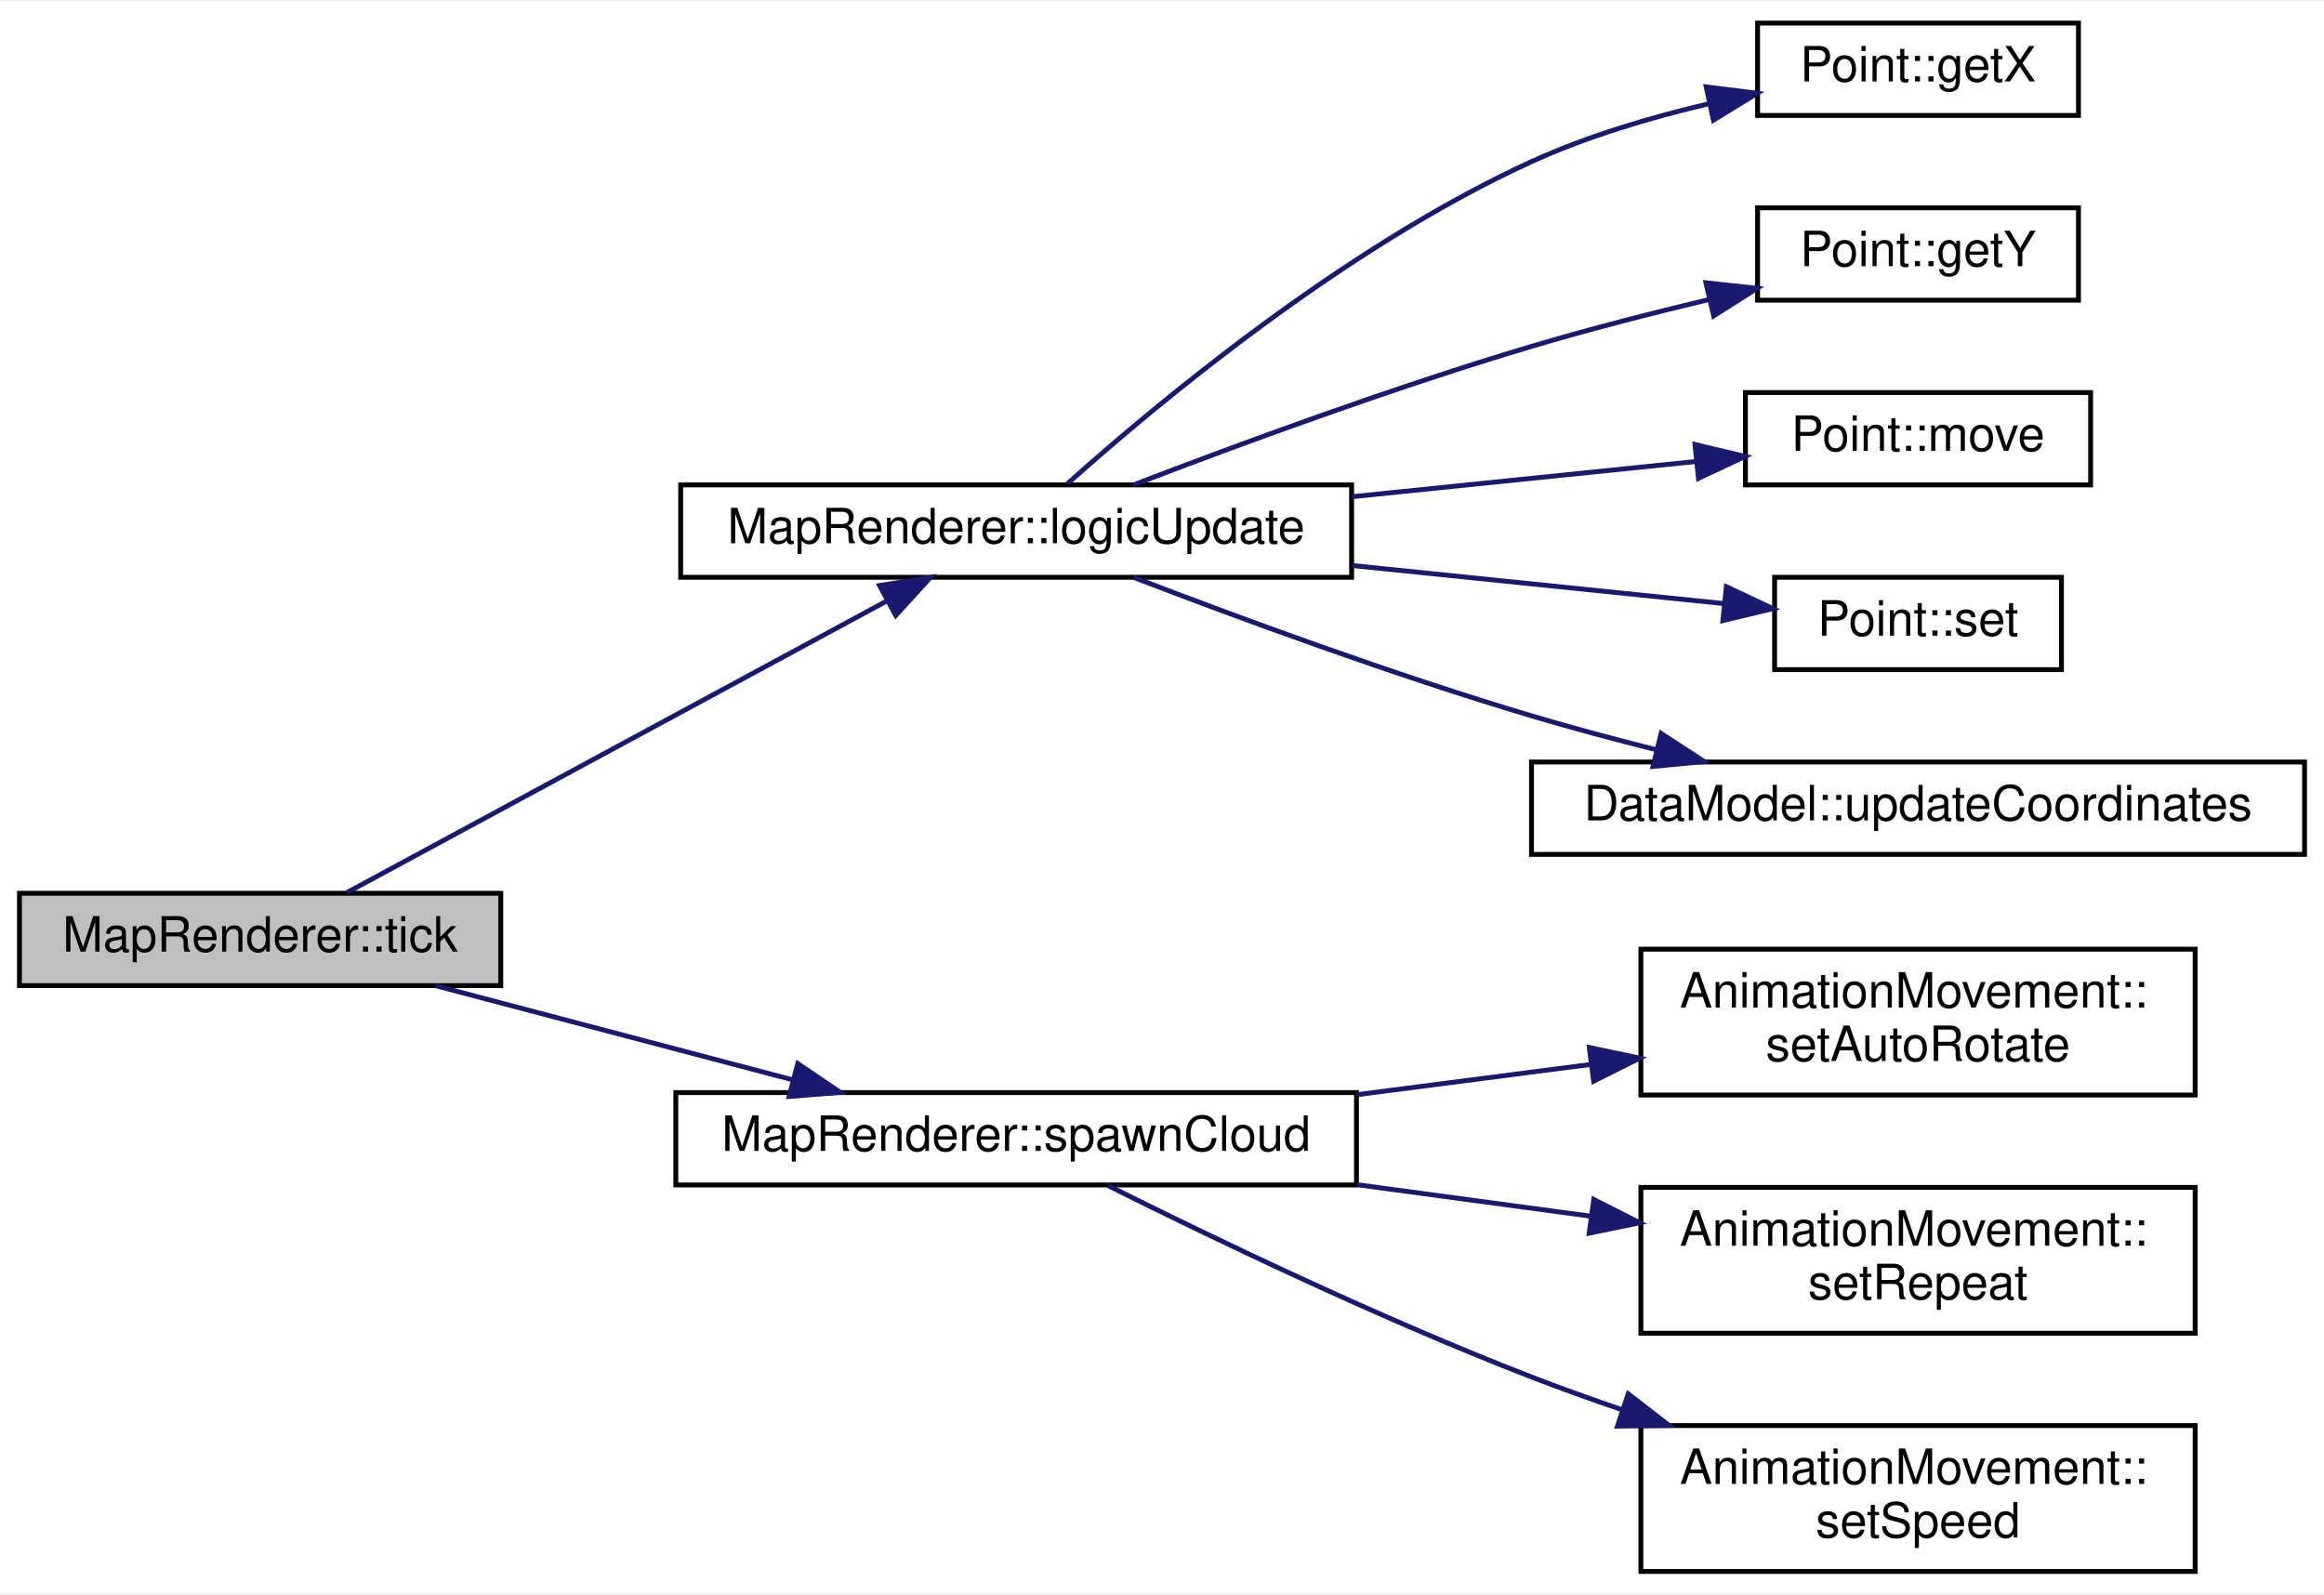
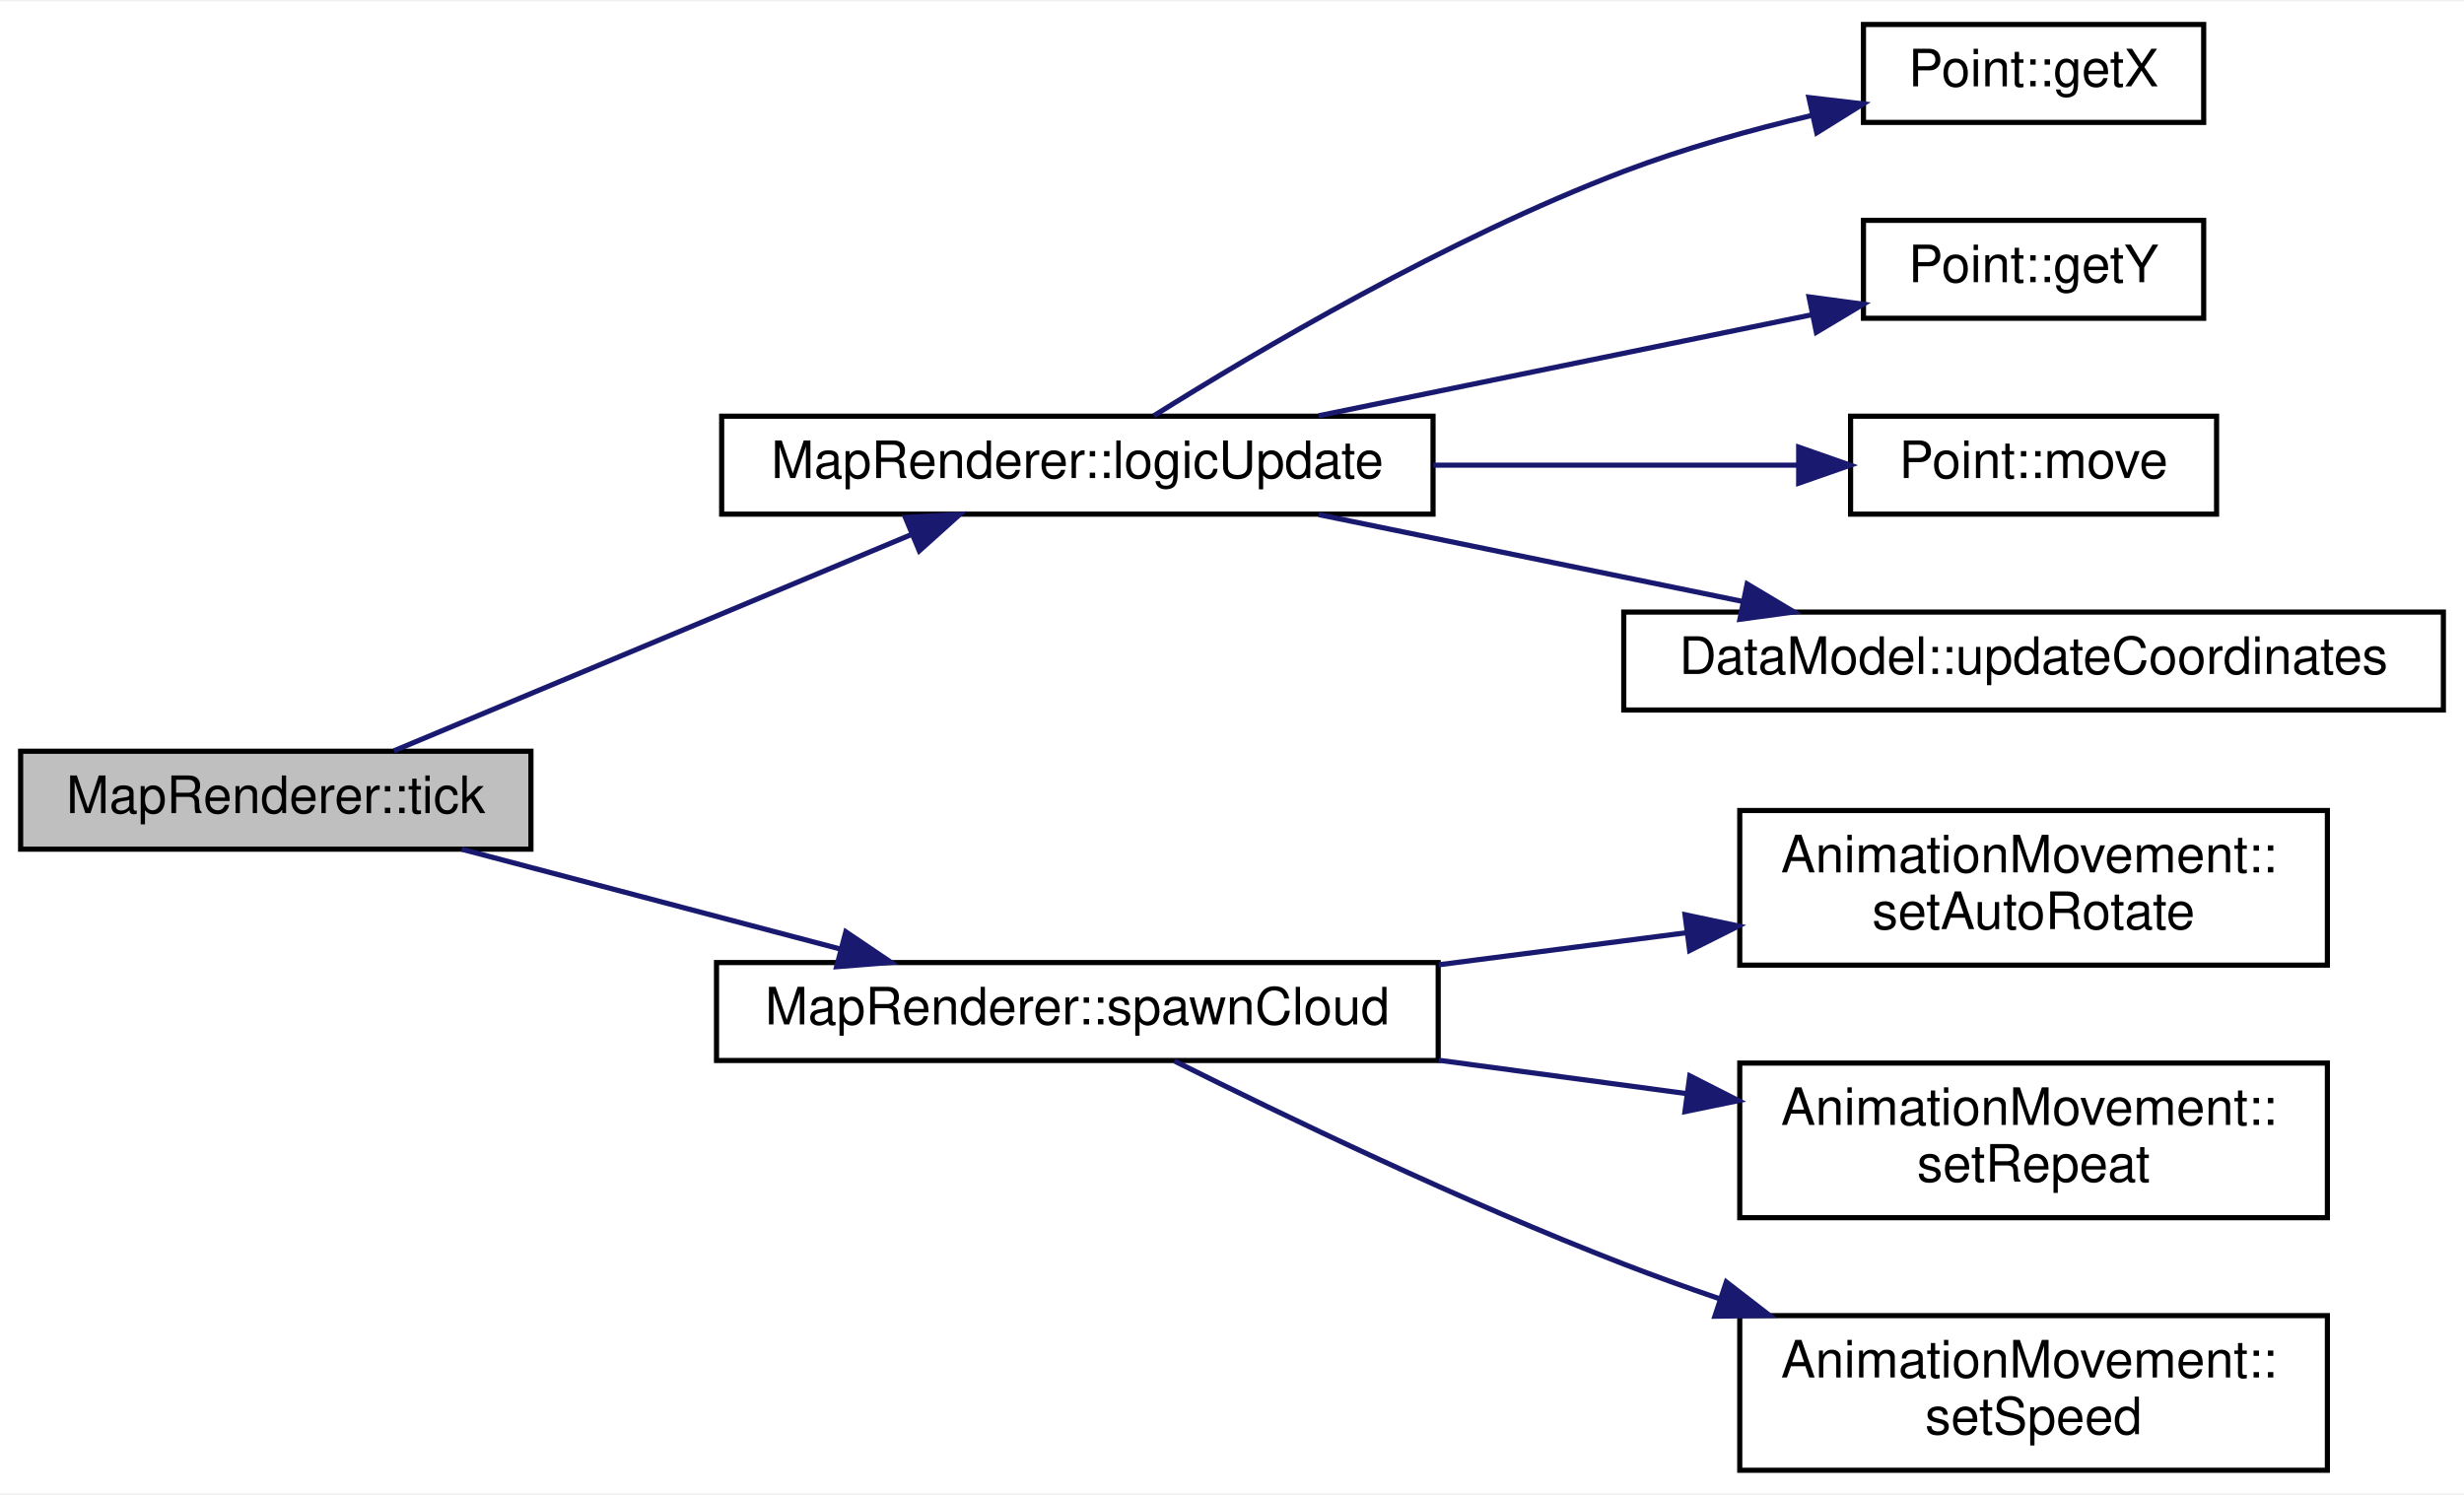
- <svg xmlns="http://www.w3.org/2000/svg" xmlns:xlink="http://www.w3.org/1999/xlink" width="478pt" height="328pt" viewBox="0.00 0.00 478.00 327.50">
-   <g id="graph0" class="graph" transform="scale(1 1) rotate(0) translate(4 323.5)">
-     <polygon fill="#ffffff" stroke="transparent" points="-4,4 -4,-323.5 474,-323.5 474,4 -4,4" />
+ <svg xmlns="http://www.w3.org/2000/svg" xmlns:xlink="http://www.w3.org/1999/xlink" width="478pt" height="290pt" viewBox="0.00 0.00 478.00 289.50">
+   <g id="graph0" class="graph" transform="scale(1 1) rotate(0) translate(4 285.5)">
+     <polygon fill="#ffffff" stroke="transparent" points="-4,4 -4,-285.5 474,-285.5 474,4 -4,4" />
    <g id="node1" class="node">
      <g id="a_node1">
        <a xlink:title=" ">
          <polygon fill="#bfbfbf" stroke="#000000" points="0,-121 0,-140 99,-140 99,-121 0,-121" />
          <text text-anchor="middle" x="49.5" y="-128" font-family="Helvetica,sans-Serif" font-size="10.00" fill="#000000">MapRenderer::tick</text>
        </a>
      </g>
    </g>
    <g id="node2" class="node">
      <g id="a_node2">
        <a xlink:href="classMapRenderer.html#ae20163bc4a97f6f9b9894aa186143716" target="_top" xlink:title="MapRenderer::logicUpdate Führt einen Logikschritt durch (Animationen etc.)">
-           <polygon fill="#ffffff" stroke="#000000" points="136,-205 136,-224 274,-224 274,-205 136,-205" />
-           <text text-anchor="middle" x="205" y="-212" font-family="Helvetica,sans-Serif" font-size="10.00" fill="#000000">MapRenderer::logicUpdate</text>
+           <polygon fill="#ffffff" stroke="#000000" points="136,-186 136,-205 274,-205 274,-186 136,-186" />
+           <text text-anchor="middle" x="205" y="-193" font-family="Helvetica,sans-Serif" font-size="10.00" fill="#000000">MapRenderer::logicUpdate</text>
        </a>
      </g>
    </g>
    <g id="edge1" class="edge">
-       <path fill="none" stroke="#191970" d="M67.338,-140.136C94.521,-154.82 146.496,-182.897 178.224,-200.036" />
-       <polygon fill="#191970" stroke="#191970" points="176.908,-203.303 187.37,-204.976 180.235,-197.144 176.908,-203.303" />
+       <path fill="none" stroke="#191970" d="M72.445,-140.091C98.934,-151.164 142.694,-169.456 172.635,-181.971" />
+       <polygon fill="#191970" stroke="#191970" points="171.638,-185.348 182.215,-185.976 174.338,-178.89 171.638,-185.348" />
    </g>
-     <g id="node8" class="node">
-       <g id="a_node8">
+     <g id="node7" class="node">
+       <g id="a_node7">
        <a xlink:href="classMapRenderer.html#aba0aa93d6c80aa3817424207b088d5a5" target="_top" xlink:title="MapRenderer::spawnCloud Erzeugt eine neue Wolke die über die Karte fliegt.">
          <polygon fill="#ffffff" stroke="#000000" points="135,-80 135,-99 275,-99 275,-80 135,-80" />
          <text text-anchor="middle" x="205" y="-87" font-family="Helvetica,sans-Serif" font-size="10.00" fill="#000000">MapRenderer::spawnCloud</text>
        </a>
      </g>
    </g>
-     <g id="edge7" class="edge">
+     <g id="edge6" class="edge">
      <path fill="none" stroke="#191970" d="M85.566,-120.991C107.468,-115.216 135.637,-107.789 159.117,-101.598" />
      <polygon fill="#191970" stroke="#191970" points="160.084,-104.963 168.861,-99.029 158.299,-98.194 160.084,-104.963" />
    </g>
    <g id="node3" class="node">
      <g id="a_node3">
        <a xlink:href="classPoint.html#a0b82a4aa9614c11854abc507d89a70a9" target="_top" xlink:title="Point::getX Gibt die X-Koordinate des Punktes.">
-           <polygon fill="#ffffff" stroke="#000000" points="357.5,-300 357.5,-319 423.5,-319 423.5,-300 357.5,-300" />
-           <text text-anchor="middle" x="390.5" y="-307" font-family="Helvetica,sans-Serif" font-size="10.00" fill="#000000">Point::getX</text>
+           <polygon fill="#ffffff" stroke="#000000" points="357.5,-262 357.5,-281 423.5,-281 423.5,-262 357.5,-262" />
+           <text text-anchor="middle" x="390.5" y="-269" font-family="Helvetica,sans-Serif" font-size="10.00" fill="#000000">Point::getX</text>
        </a>
      </g>
    </g>
    <g id="edge2" class="edge">
-       <path fill="none" stroke="#191970" d="M215.556,-224.254C233.676,-240.467 272.481,-272.913 311,-290.5 322.396,-295.703 335.387,-299.577 347.517,-302.42" />
-       <polygon fill="#191970" stroke="#191970" points="346.935,-305.875 357.449,-304.572 348.417,-299.034 346.935,-305.875" />
+       <path fill="none" stroke="#191970" d="M219.858,-205.099C239.843,-217.626 276.83,-239.482 311,-252.5 322.603,-256.921 335.562,-260.539 347.595,-263.387" />
+       <polygon fill="#191970" stroke="#191970" points="346.91,-266.82 357.434,-265.599 348.445,-259.991 346.91,-266.82" />
    </g>
    <g id="node4" class="node">
      <g id="a_node4">
        <a xlink:href="classPoint.html#a3770f321c49dfe7ca463900fddc2e2bc" target="_top" xlink:title="Point::getX Gibt die Y-Koordinate des Punktes.">
-           <polygon fill="#ffffff" stroke="#000000" points="357.5,-262 357.5,-281 423.5,-281 423.5,-262 357.5,-262" />
-           <text text-anchor="middle" x="390.5" y="-269" font-family="Helvetica,sans-Serif" font-size="10.00" fill="#000000">Point::getY</text>
+           <polygon fill="#ffffff" stroke="#000000" points="357.5,-224 357.5,-243 423.5,-243 423.5,-224 357.5,-224" />
+           <text text-anchor="middle" x="390.5" y="-231" font-family="Helvetica,sans-Serif" font-size="10.00" fill="#000000">Point::getY</text>
        </a>
      </g>
    </g>
    <g id="edge3" class="edge">
-       <path fill="none" stroke="#191970" d="M229.168,-224.02C250.491,-232.213 282.52,-244.02 311,-252.5 322.794,-256.012 335.721,-259.325 347.659,-262.171" />
-       <polygon fill="#191970" stroke="#191970" points="346.874,-265.581 357.407,-264.445 348.464,-258.764 346.874,-265.581" />
+       <path fill="none" stroke="#191970" d="M251.81,-205.089C281.156,-211.101 318.711,-218.794 347.339,-224.658" />
+       <polygon fill="#191970" stroke="#191970" points="346.951,-228.151 357.45,-226.73 348.356,-221.294 346.951,-228.151" />
    </g>
    <g id="node5" class="node">
      <g id="a_node5">
        <a xlink:href="classPoint.html#a5fe68f58cafb4cbc29f09de0978344fd" target="_top" xlink:title="Point::move Verschiebt den Punkt.">
-           <polygon fill="#ffffff" stroke="#000000" points="355,-224 355,-243 426,-243 426,-224 355,-224" />
-           <text text-anchor="middle" x="390.5" y="-231" font-family="Helvetica,sans-Serif" font-size="10.00" fill="#000000">Point::move</text>
+           <polygon fill="#ffffff" stroke="#000000" points="355,-186 355,-205 426,-205 426,-186 355,-186" />
+           <text text-anchor="middle" x="390.5" y="-193" font-family="Helvetica,sans-Serif" font-size="10.00" fill="#000000">Point::move</text>
        </a>
      </g>
    </g>
    <g id="edge4" class="edge">
-       <path fill="none" stroke="#191970" d="M274.073,-221.575C297.709,-223.996 323.543,-226.642 344.858,-228.825" />
-       <polygon fill="#191970" stroke="#191970" points="344.625,-232.319 354.929,-229.857 345.338,-225.356 344.625,-232.319" />
+       <path fill="none" stroke="#191970" d="M274.073,-195.5C297.709,-195.5 323.543,-195.5 344.858,-195.5" />
+       <polygon fill="#191970" stroke="#191970" points="344.929,-199 354.929,-195.5 344.929,-192 344.929,-199" />
    </g>
    <g id="node6" class="node">
      <g id="a_node6">
-         <a xlink:href="classPoint.html#a773af172e76895550d05b081b15493fb" target="_top" xlink:title="Point::set Ändert die Koordinaten.">
-           <polygon fill="#ffffff" stroke="#000000" points="361,-186 361,-205 420,-205 420,-186 361,-186" />
-           <text text-anchor="middle" x="390.5" y="-193" font-family="Helvetica,sans-Serif" font-size="10.00" fill="#000000">Point::set</text>
-         </a>
-       </g>
-     </g>
-     <g id="edge5" class="edge">
-       <path fill="none" stroke="#191970" d="M274.073,-207.425C299.862,-204.784 328.267,-201.874 350.565,-199.59" />
-       <polygon fill="#191970" stroke="#191970" points="351.073,-203.057 360.664,-198.556 350.359,-196.093 351.073,-203.057" />
-     </g>
-     <g id="node7" class="node">
-       <g id="a_node7">
        <a xlink:href="classDataModel.html#a2dcc97fd7387151077bcb3794b1614af" target="_top" xlink:title="DataModel::updateCoordinates Aktualisiert die Koordinaten des fokussierten Quadrantens.">
          <polygon fill="#ffffff" stroke="#000000" points="311,-148 311,-167 470,-167 470,-148 311,-148" />
          <text text-anchor="middle" x="390.5" y="-155" font-family="Helvetica,sans-Serif" font-size="10.00" fill="#000000">DataModel::updateCoordinates</text>
        </a>
      </g>
    </g>
-     <g id="edge6" class="edge">
-       <path fill="none" stroke="#191970" d="M229.168,-204.98C250.491,-196.787 282.52,-184.98 311,-176.5 319.211,-174.055 327.971,-171.706 336.565,-169.545" />
-       <polygon fill="#191970" stroke="#191970" points="337.655,-172.881 346.533,-167.099 335.987,-166.083 337.655,-172.881" />
+     <g id="edge5" class="edge">
+       <path fill="none" stroke="#191970" d="M251.81,-185.911C276.839,-180.784 307.841,-174.433 334.182,-169.037" />
+       <polygon fill="#191970" stroke="#191970" points="334.933,-172.456 344.027,-167.02 333.528,-165.598 334.933,-172.456" />
    </g>
-     <g id="node9" class="node">
-       <g id="a_node9">
+     <g id="node8" class="node">
+       <g id="a_node8">
        <a xlink:href="classAnimationMovement.html#ae9d448d345c9021f2d5f40ff8e04a18d" target="_top" xlink:title="AnimationMovement::setAutoRotate Setzt ob sich das Bild automatisch in Bewegungsrichtung drehen soll.">
          <polygon fill="#ffffff" stroke="#000000" points="333.5,-98.5 333.5,-128.5 447.5,-128.5 447.5,-98.5 333.5,-98.5" />
          <text text-anchor="start" x="341.5" y="-116.5" font-family="Helvetica,sans-Serif" font-size="10.00" fill="#000000">AnimationMovement::</text>
          <text text-anchor="middle" x="390.5" y="-105.5" font-family="Helvetica,sans-Serif" font-size="10.00" fill="#000000">setAutoRotate</text>
        </a>
      </g>
    </g>
-     <g id="edge8" class="edge">
+     <g id="edge7" class="edge">
      <path fill="none" stroke="#191970" d="M275.13,-98.573C290.868,-100.61 307.532,-102.766 323.154,-104.787" />
      <polygon fill="#191970" stroke="#191970" points="322.883,-108.281 333.249,-106.093 323.781,-101.339 322.883,-108.281" />
    </g>
-     <g id="node10" class="node">
-       <g id="a_node10">
+     <g id="node9" class="node">
+       <g id="a_node9">
        <a xlink:href="classAnimationMovement.html#a80d0ce22ed161fcf03cc6f5106c58526" target="_top" xlink:title="AnimationMovement::setRepeat Setzt ob die Animation in Endlosschleife läuft.">
          <polygon fill="#ffffff" stroke="#000000" points="333.5,-49.5 333.5,-79.5 447.5,-79.5 447.5,-49.5 333.5,-49.5" />
          <text text-anchor="start" x="341.5" y="-67.5" font-family="Helvetica,sans-Serif" font-size="10.00" fill="#000000">AnimationMovement::</text>
          <text text-anchor="middle" x="390.5" y="-56.5" font-family="Helvetica,sans-Serif" font-size="10.00" fill="#000000">setRepeat</text>
        </a>
      </g>
    </g>
-     <g id="edge9" class="edge">
+     <g id="edge8" class="edge">
      <path fill="none" stroke="#191970" d="M275.13,-80.049C290.868,-77.927 307.532,-75.682 323.154,-73.576" />
      <polygon fill="#191970" stroke="#191970" points="323.806,-77.02 333.249,-72.216 322.871,-70.083 323.806,-77.02" />
    </g>
-     <g id="node11" class="node">
-       <g id="a_node11">
+     <g id="node10" class="node">
+       <g id="a_node10">
        <a xlink:href="classAnimationMovement.html#abee6a37d2f482a521120d528c2bc84dc" target="_top" xlink:title="AnimationMovement::setSpeed Setzt die Geschwindigkeit der Animation.">
          <polygon fill="#ffffff" stroke="#000000" points="333.5,-.5 333.5,-30.5 447.5,-30.5 447.5,-.5 333.5,-.5" />
          <text text-anchor="start" x="341.5" y="-18.5" font-family="Helvetica,sans-Serif" font-size="10.00" fill="#000000">AnimationMovement::</text>
          <text text-anchor="middle" x="390.5" y="-7.5" font-family="Helvetica,sans-Serif" font-size="10.00" fill="#000000">setSpeed</text>
        </a>
      </g>
    </g>
-     <g id="edge10" class="edge">
+     <g id="edge9" class="edge">
      <path fill="none" stroke="#191970" d="M223.832,-79.899C244.783,-69.43 279.798,-52.56 311,-40.5 316.934,-38.206 323.174,-35.963 329.442,-33.821" />
      <polygon fill="#191970" stroke="#191970" points="330.891,-37.027 339.271,-30.544 328.678,-30.386 330.891,-37.027" />
    </g>
  </g>
</svg>
